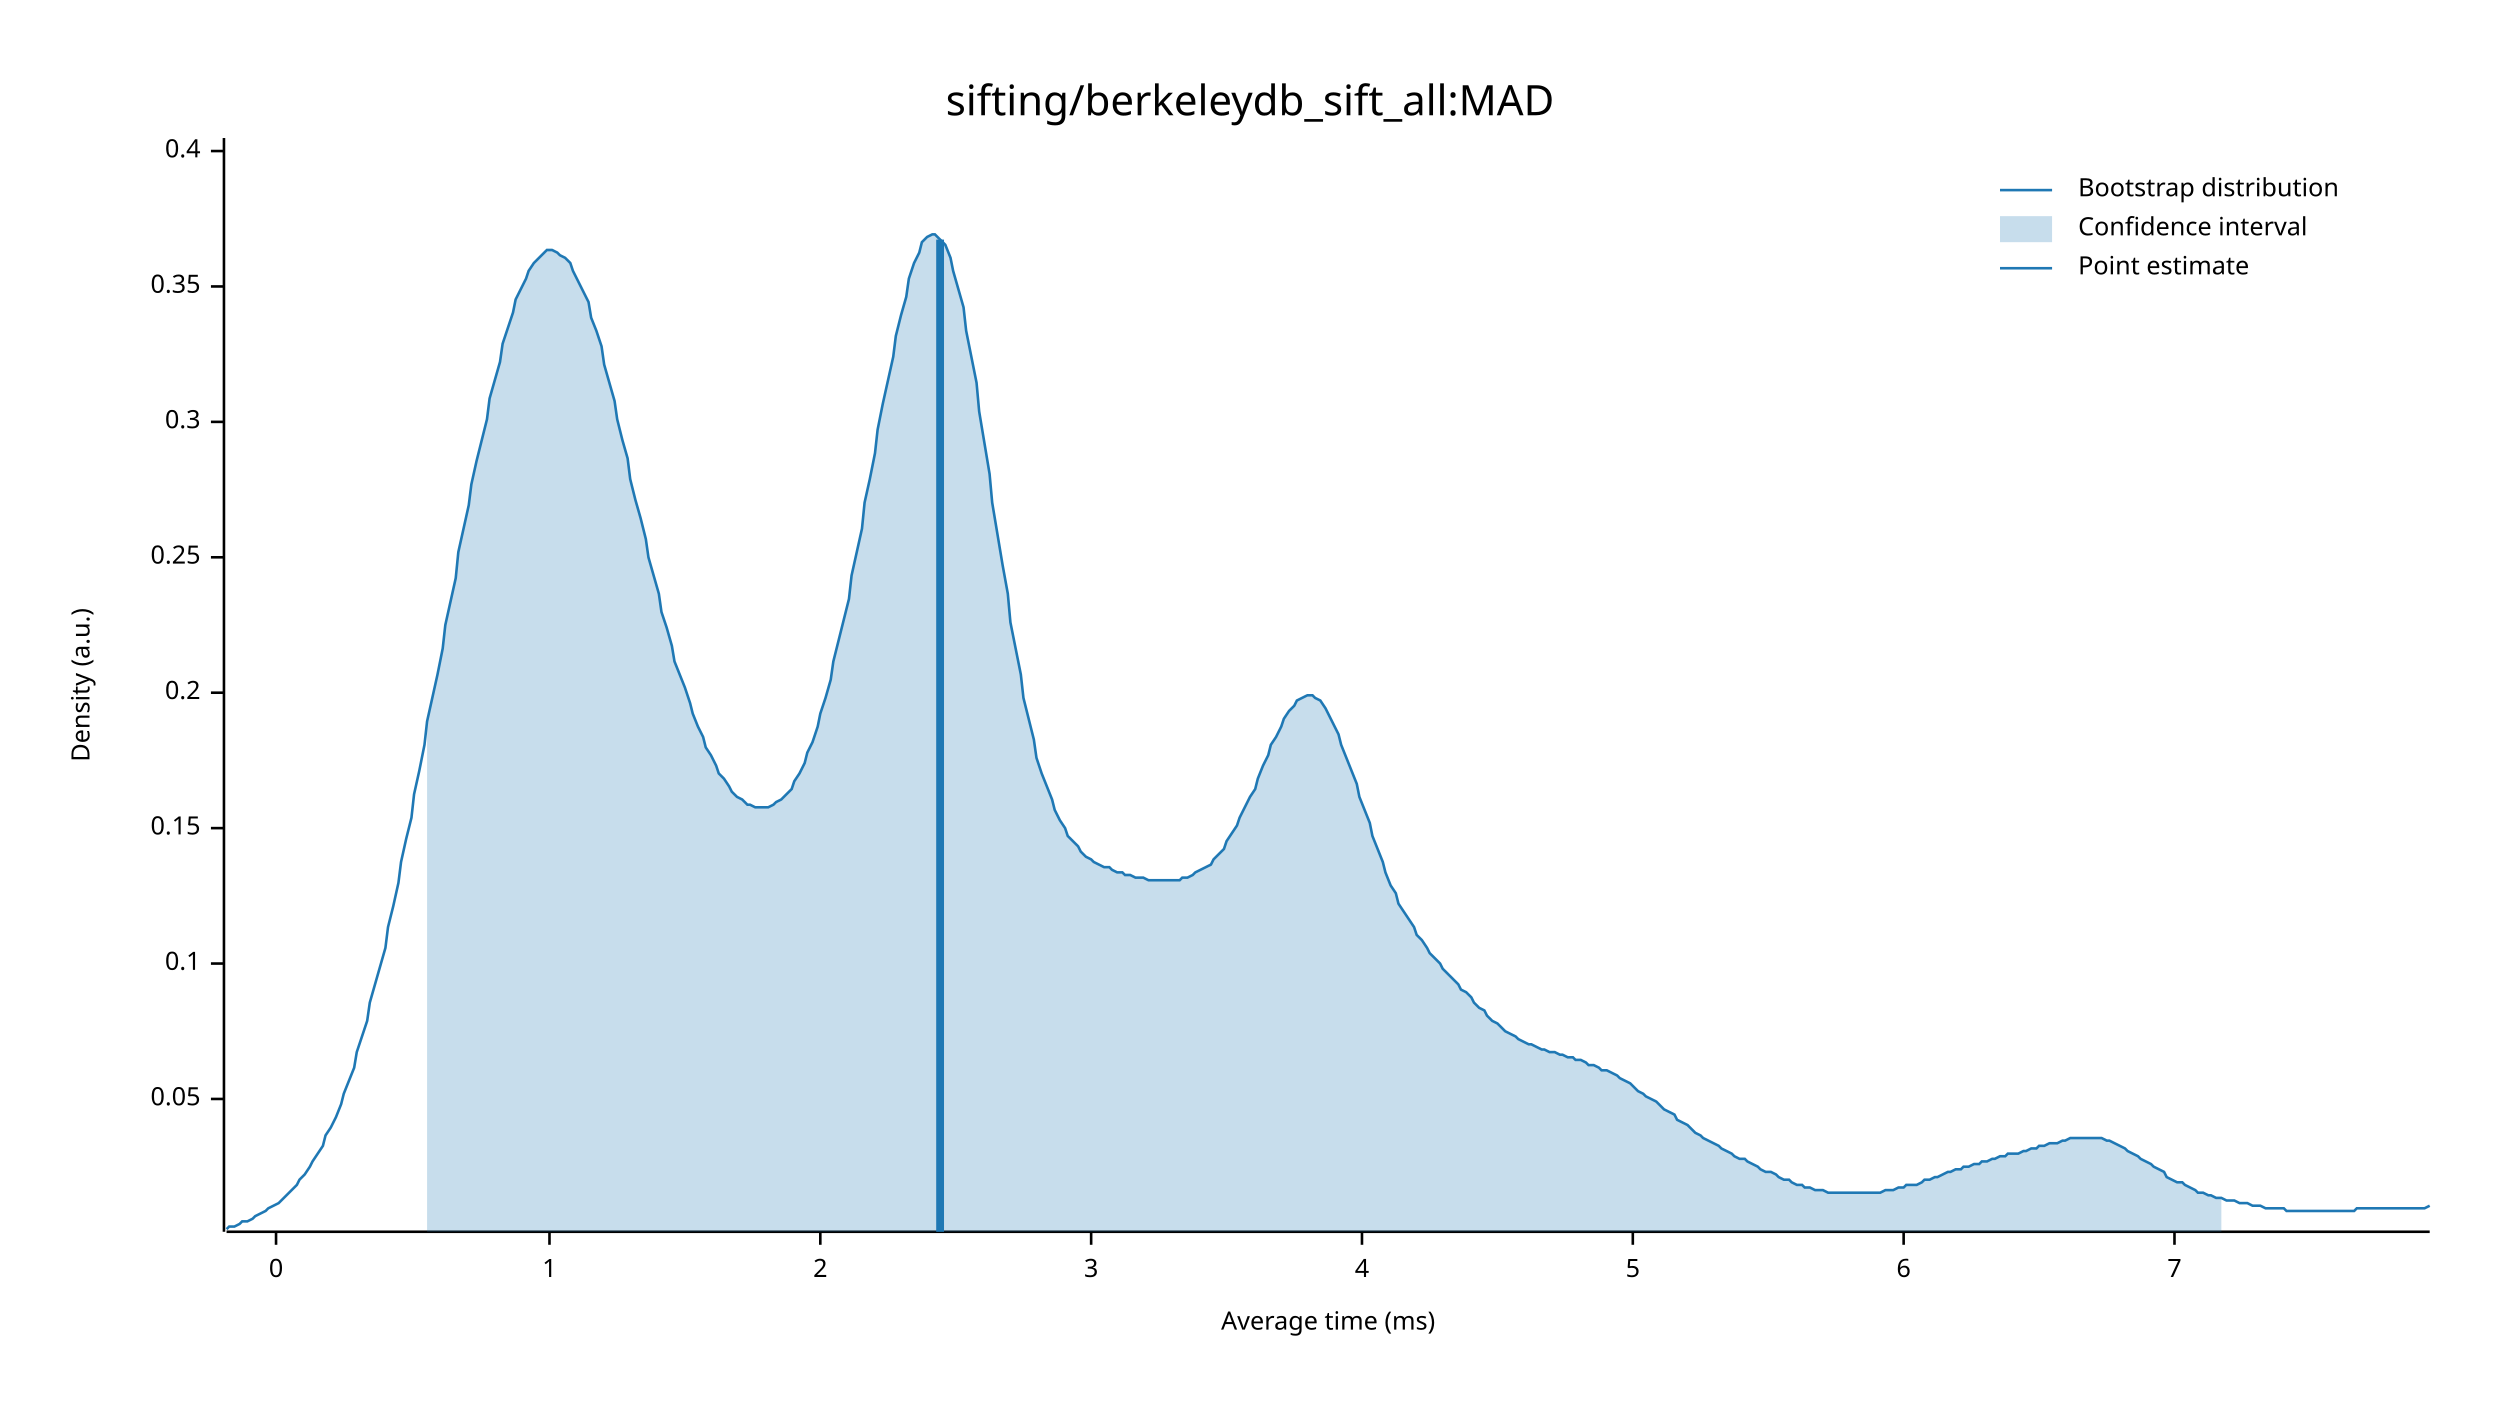
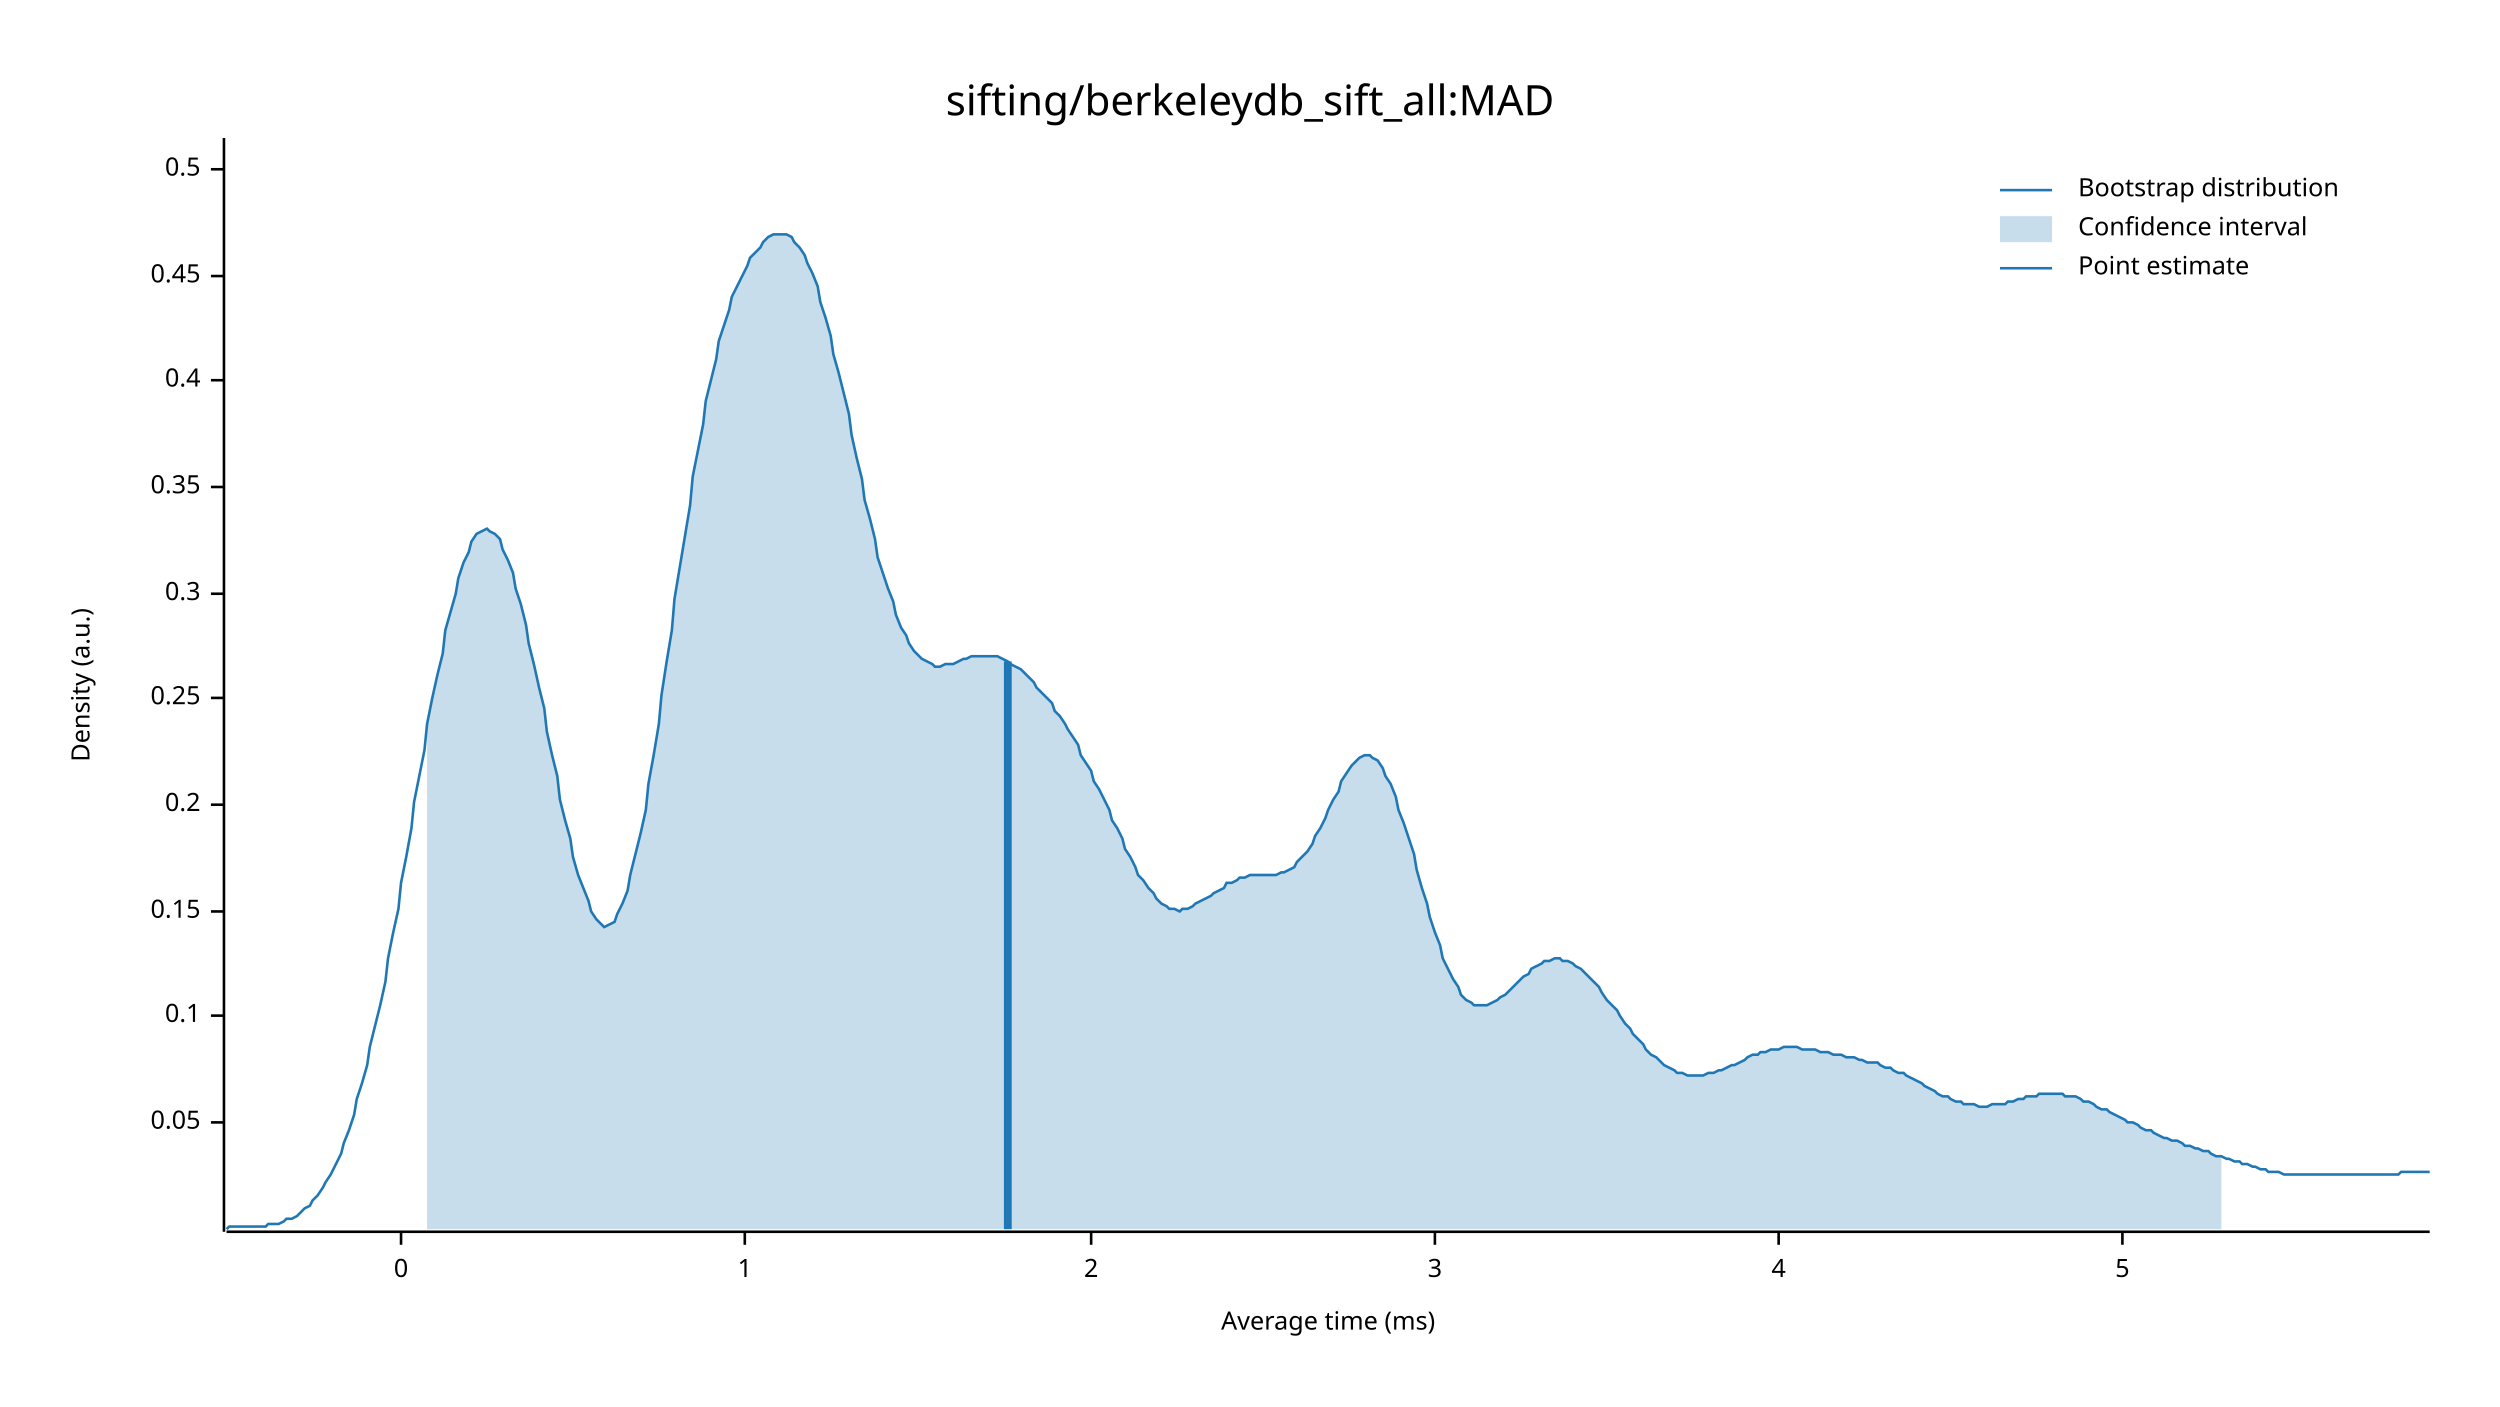
<svg xmlns="http://www.w3.org/2000/svg" width="960" height="540" viewBox="0 0 960 540">
  <text x="480" y="32" dy="0.76em" text-anchor="middle" font-family="sans-serif" font-size="16.129" opacity="1" fill="#000000">
sifting/berkeleydb_sift_all:MAD
</text>
  <text x="27" y="263" dy="0.76em" text-anchor="middle" font-family="sans-serif" font-size="9.677" opacity="1" fill="#000000" transform="rotate(270, 27, 263)">
Density (a.u.)
</text>
  <text x="510" y="513" dy="-0.5ex" text-anchor="middle" font-family="sans-serif" font-size="9.677" opacity="1" fill="#000000">
Average time (ms)
</text>
  <polyline fill="none" opacity="1" stroke="#000000" stroke-width="1" points="86,53 86,473 " />
-   <text x="77" y="422" dy="0.5ex" text-anchor="end" font-family="sans-serif" font-size="9.677" opacity="1" fill="#000000">
+   <text x="77" y="431" dy="0.5ex" text-anchor="end" font-family="sans-serif" font-size="9.677" opacity="1" fill="#000000">
0.05
</text>
-   <polyline fill="none" opacity="1" stroke="#000000" stroke-width="1" points="81,422 86,422 " />
-   <text x="77" y="370" dy="0.5ex" text-anchor="end" font-family="sans-serif" font-size="9.677" opacity="1" fill="#000000">
+   <polyline fill="none" opacity="1" stroke="#000000" stroke-width="1" points="81,431 86,431 " />
+   <text x="77" y="390" dy="0.5ex" text-anchor="end" font-family="sans-serif" font-size="9.677" opacity="1" fill="#000000">
0.1
</text>
-   <polyline fill="none" opacity="1" stroke="#000000" stroke-width="1" points="81,370 86,370 " />
-   <text x="77" y="318" dy="0.5ex" text-anchor="end" font-family="sans-serif" font-size="9.677" opacity="1" fill="#000000">
+   <polyline fill="none" opacity="1" stroke="#000000" stroke-width="1" points="81,390 86,390 " />
+   <text x="77" y="350" dy="0.5ex" text-anchor="end" font-family="sans-serif" font-size="9.677" opacity="1" fill="#000000">
0.15
</text>
-   <polyline fill="none" opacity="1" stroke="#000000" stroke-width="1" points="81,318 86,318 " />
-   <text x="77" y="266" dy="0.5ex" text-anchor="end" font-family="sans-serif" font-size="9.677" opacity="1" fill="#000000">
+   <polyline fill="none" opacity="1" stroke="#000000" stroke-width="1" points="81,350 86,350 " />
+   <text x="77" y="309" dy="0.5ex" text-anchor="end" font-family="sans-serif" font-size="9.677" opacity="1" fill="#000000">
0.2
</text>
-   <polyline fill="none" opacity="1" stroke="#000000" stroke-width="1" points="81,266 86,266 " />
-   <text x="77" y="214" dy="0.5ex" text-anchor="end" font-family="sans-serif" font-size="9.677" opacity="1" fill="#000000">
+   <polyline fill="none" opacity="1" stroke="#000000" stroke-width="1" points="81,309 86,309 " />
+   <text x="77" y="268" dy="0.5ex" text-anchor="end" font-family="sans-serif" font-size="9.677" opacity="1" fill="#000000">
0.25
</text>
-   <polyline fill="none" opacity="1" stroke="#000000" stroke-width="1" points="81,214 86,214 " />
-   <text x="77" y="162" dy="0.5ex" text-anchor="end" font-family="sans-serif" font-size="9.677" opacity="1" fill="#000000">
+   <polyline fill="none" opacity="1" stroke="#000000" stroke-width="1" points="81,268 86,268 " />
+   <text x="77" y="228" dy="0.5ex" text-anchor="end" font-family="sans-serif" font-size="9.677" opacity="1" fill="#000000">
0.3
</text>
-   <polyline fill="none" opacity="1" stroke="#000000" stroke-width="1" points="81,162 86,162 " />
-   <text x="77" y="110" dy="0.5ex" text-anchor="end" font-family="sans-serif" font-size="9.677" opacity="1" fill="#000000">
+   <polyline fill="none" opacity="1" stroke="#000000" stroke-width="1" points="81,228 86,228 " />
+   <text x="77" y="187" dy="0.5ex" text-anchor="end" font-family="sans-serif" font-size="9.677" opacity="1" fill="#000000">
0.35
</text>
-   <polyline fill="none" opacity="1" stroke="#000000" stroke-width="1" points="81,110 86,110 " />
-   <text x="77" y="58" dy="0.5ex" text-anchor="end" font-family="sans-serif" font-size="9.677" opacity="1" fill="#000000">
+   <polyline fill="none" opacity="1" stroke="#000000" stroke-width="1" points="81,187 86,187 " />
+   <text x="77" y="146" dy="0.5ex" text-anchor="end" font-family="sans-serif" font-size="9.677" opacity="1" fill="#000000">
0.4
</text>
-   <polyline fill="none" opacity="1" stroke="#000000" stroke-width="1" points="81,58 86,58 " />
+   <polyline fill="none" opacity="1" stroke="#000000" stroke-width="1" points="81,146 86,146 " />
+   <text x="77" y="106" dy="0.5ex" text-anchor="end" font-family="sans-serif" font-size="9.677" opacity="1" fill="#000000">
+ 0.45
+ </text>
+   <polyline fill="none" opacity="1" stroke="#000000" stroke-width="1" points="81,106 86,106 " />
+   <text x="77" y="65" dy="0.5ex" text-anchor="end" font-family="sans-serif" font-size="9.677" opacity="1" fill="#000000">
+ 0.5
+ </text>
+   <polyline fill="none" opacity="1" stroke="#000000" stroke-width="1" points="81,65 86,65 " />
  <polyline fill="none" opacity="1" stroke="#000000" stroke-width="1" points="87,473 933,473 " />
-   <text x="106" y="483" dy="0.76em" text-anchor="middle" font-family="sans-serif" font-size="9.677" opacity="1" fill="#000000">
+   <text x="154" y="483" dy="0.76em" text-anchor="middle" font-family="sans-serif" font-size="9.677" opacity="1" fill="#000000">
0
</text>
-   <polyline fill="none" opacity="1" stroke="#000000" stroke-width="1" points="106,473 106,478 " />
-   <text x="211" y="483" dy="0.76em" text-anchor="middle" font-family="sans-serif" font-size="9.677" opacity="1" fill="#000000">
+   <polyline fill="none" opacity="1" stroke="#000000" stroke-width="1" points="154,473 154,478 " />
+   <text x="286" y="483" dy="0.76em" text-anchor="middle" font-family="sans-serif" font-size="9.677" opacity="1" fill="#000000">
1
</text>
-   <polyline fill="none" opacity="1" stroke="#000000" stroke-width="1" points="211,473 211,478 " />
-   <text x="315" y="483" dy="0.76em" text-anchor="middle" font-family="sans-serif" font-size="9.677" opacity="1" fill="#000000">
+   <polyline fill="none" opacity="1" stroke="#000000" stroke-width="1" points="286,473 286,478 " />
+   <text x="419" y="483" dy="0.76em" text-anchor="middle" font-family="sans-serif" font-size="9.677" opacity="1" fill="#000000">
2
</text>
-   <polyline fill="none" opacity="1" stroke="#000000" stroke-width="1" points="315,473 315,478 " />
-   <text x="419" y="483" dy="0.76em" text-anchor="middle" font-family="sans-serif" font-size="9.677" opacity="1" fill="#000000">
+   <polyline fill="none" opacity="1" stroke="#000000" stroke-width="1" points="419,473 419,478 " />
+   <text x="551" y="483" dy="0.76em" text-anchor="middle" font-family="sans-serif" font-size="9.677" opacity="1" fill="#000000">
3
</text>
-   <polyline fill="none" opacity="1" stroke="#000000" stroke-width="1" points="419,473 419,478 " />
-   <text x="523" y="483" dy="0.76em" text-anchor="middle" font-family="sans-serif" font-size="9.677" opacity="1" fill="#000000">
+   <polyline fill="none" opacity="1" stroke="#000000" stroke-width="1" points="551,473 551,478 " />
+   <text x="683" y="483" dy="0.76em" text-anchor="middle" font-family="sans-serif" font-size="9.677" opacity="1" fill="#000000">
4
</text>
-   <polyline fill="none" opacity="1" stroke="#000000" stroke-width="1" points="523,473 523,478 " />
-   <text x="627" y="483" dy="0.76em" text-anchor="middle" font-family="sans-serif" font-size="9.677" opacity="1" fill="#000000">
+   <polyline fill="none" opacity="1" stroke="#000000" stroke-width="1" points="683,473 683,478 " />
+   <text x="815" y="483" dy="0.76em" text-anchor="middle" font-family="sans-serif" font-size="9.677" opacity="1" fill="#000000">
5
</text>
-   <polyline fill="none" opacity="1" stroke="#000000" stroke-width="1" points="627,473 627,478 " />
-   <text x="731" y="483" dy="0.76em" text-anchor="middle" font-family="sans-serif" font-size="9.677" opacity="1" fill="#000000">
- 6
- </text>
-   <polyline fill="none" opacity="1" stroke="#000000" stroke-width="1" points="731,473 731,478 " />
-   <text x="835" y="483" dy="0.76em" text-anchor="middle" font-family="sans-serif" font-size="9.677" opacity="1" fill="#000000">
- 7
- </text>
-   <polyline fill="none" opacity="1" stroke="#000000" stroke-width="1" points="835,473 835,478 " />
-   <polyline fill="none" opacity="1" stroke="#1F78B4" stroke-width="1" points="87,472 88,471 90,471 92,470 93,469 95,469 97,468 98,467 100,466 102,465 103,464 105,463 107,462 109,460 110,459 112,457 114,455 115,453 117,451 119,448 120,446 122,443 124,440 125,436 127,433 129,429 131,424 132,420 134,415 136,410 137,404 139,398 141,392 142,385 144,378 146,371 148,364 149,356 151,348 153,339 154,331 156,322 158,314 159,305 161,296 163,286 164,277 166,268 168,259 170,249 171,240 173,231 175,222 176,212 178,203 180,194 181,186 183,177 185,169 187,161 188,153 190,146 192,139 193,132 195,126 197,120 198,115 200,111 202,107 203,104 205,101 207,99 209,97 210,96 212,96 214,97 215,98 217,99 219,101 220,104 222,108 224,112 226,116 227,122 229,127 231,133 232,140 234,147 236,154 237,161 239,169 241,176 242,184 244,192 246,199 248,207 249,214 251,221 253,228 254,235 256,241 258,248 259,254 261,259 263,264 265,270 266,274 268,279 270,283 271,287 273,290 275,294 276,297 278,299 280,302 281,304 283,306 285,307 287,309 288,309 290,310 292,310 293,310 295,310 297,309 298,308 300,307 302,305 304,303 305,300 307,297 309,293 310,289 312,285 314,279 315,274 317,268 319,261 320,254 322,246 324,238 326,230 327,221 329,212 331,203 332,193 334,184 336,174 337,165 339,155 341,146 343,137 344,129 346,121 348,114 349,107 351,101 353,97 354,93 356,91 358,90 359,90 361,92 363,94 365,99 366,104 368,111 370,118 371,127 373,137 375,147 376,158 378,170 380,182 381,193 383,205 385,217 387,228 388,239 390,249 392,259 393,268 395,276 397,284 398,291 400,297 402,302 404,307 405,311 407,315 409,318 410,321 412,323 414,325 415,327 417,329 419,330 420,331 422,332 424,333 426,333 427,334 429,335 431,335 432,336 434,336 436,337 437,337 439,337 441,338 443,338 444,338 446,338 448,338 449,338 451,338 453,338 454,337 456,337 458,336 459,335 461,334 463,333 465,332 466,330 468,328 470,326 471,323 473,320 475,317 476,314 478,310 480,306 482,303 483,299 485,294 487,290 488,286 490,283 492,279 493,276 495,273 497,271 498,269 500,268 502,267 504,267 505,268 507,269 509,272 510,274 512,278 514,282 515,286 517,291 519,296 521,301 522,306 524,311 526,316 527,321 529,326 531,331 532,335 534,340 536,343 537,347 539,350 541,353 543,356 544,359 546,361 548,364 549,366 551,368 553,370 554,372 556,374 558,376 560,378 561,380 563,381 565,383 566,385 568,387 570,388 571,390 573,392 575,393 576,394 578,396 580,397 582,398 583,399 585,400 587,401 588,401 590,402 592,403 593,403 595,404 597,404 599,405 600,405 602,406 604,406 605,407 607,407 609,408 610,409 612,409 614,410 615,411 617,411 619,412 621,413 622,414 624,415 626,416 627,417 629,419 631,420 632,421 634,422 636,423 638,425 639,426 641,427 643,428 644,430 646,431 648,432 649,433 651,435 653,436 654,437 656,438 658,439 660,440 661,441 663,442 665,443 666,444 668,445 670,445 671,446 673,447 675,448 676,449 678,450 680,450 682,451 683,452 685,453 687,453 688,454 690,455 692,455 693,456 695,456 697,457 699,457 700,457 702,458 704,458 705,458 707,458 709,458 710,458 712,458 714,458 715,458 717,458 719,458 721,458 722,458 724,457 726,457 727,457 729,456 731,456 732,455 734,455 736,455 738,454 739,453 741,453 743,452 744,452 746,451 748,450 749,450 751,449 753,449 754,448 756,448 758,447 760,447 761,446 763,446 765,445 766,445 768,444 770,444 771,443 773,443 775,443 777,442 778,442 780,441 782,441 783,440 785,440 787,439 788,439 790,439 792,438 793,438 795,437 797,437 799,437 800,437 802,437 804,437 805,437 807,437 809,438 810,438 812,439 814,440 816,441 817,442 819,443 821,444 822,445 824,446 826,447 827,448 829,449 831,450 832,452 834,453 836,454 838,454 839,455 841,456 843,457 844,458 846,458 848,459 849,459 851,460 853,460 855,461 856,461 858,461 860,462 861,462 863,462 865,463 866,463 868,463 870,464 871,464 873,464 875,464 877,464 878,465 880,465 882,465 883,465 885,465 887,465 888,465 890,465 892,465 894,465 895,465 897,465 899,465 900,465 902,465 904,465 905,464 907,464 909,464 910,464 912,464 914,464 916,464 917,464 919,464 921,464 922,464 924,464 926,464 927,464 929,464 931,464 933,463 " />
-   <polygon opacity="0.25" fill="#1F78B4" points="164,277 166,268 168,259 170,249 171,240 173,231 175,222 176,212 178,203 180,194 181,186 183,177 185,169 187,161 188,153 190,146 192,139 193,132 195,126 197,120 198,115 200,111 202,107 203,104 205,101 207,99 209,97 210,96 212,96 214,97 215,98 217,99 219,101 220,104 222,108 224,112 226,116 227,122 229,127 231,133 232,140 234,147 236,154 237,161 239,169 241,176 242,184 244,192 246,199 248,207 249,214 251,221 253,228 254,235 256,241 258,248 259,254 261,259 263,264 265,270 266,274 268,279 270,283 271,287 273,290 275,294 276,297 278,299 280,302 281,304 283,306 285,307 287,309 288,309 290,310 292,310 293,310 295,310 297,309 298,308 300,307 302,305 304,303 305,300 307,297 309,293 310,289 312,285 314,279 315,274 317,268 319,261 320,254 322,246 324,238 326,230 327,221 329,212 331,203 332,193 334,184 336,174 337,165 339,155 341,146 343,137 344,129 346,121 348,114 349,107 351,101 353,97 354,93 356,91 358,90 359,90 361,92 363,94 365,99 366,104 368,111 370,118 371,127 373,137 375,147 376,158 378,170 380,182 381,193 383,205 385,217 387,228 388,239 390,249 392,259 393,268 395,276 397,284 398,291 400,297 402,302 404,307 405,311 407,315 409,318 410,321 412,323 414,325 415,327 417,329 419,330 420,331 422,332 424,333 426,333 427,334 429,335 431,335 432,336 434,336 436,337 437,337 439,337 441,338 443,338 444,338 446,338 448,338 449,338 451,338 453,338 454,337 456,337 458,336 459,335 461,334 463,333 465,332 466,330 468,328 470,326 471,323 473,320 475,317 476,314 478,310 480,306 482,303 483,299 485,294 487,290 488,286 490,283 492,279 493,276 495,273 497,271 498,269 500,268 502,267 504,267 505,268 507,269 509,272 510,274 512,278 514,282 515,286 517,291 519,296 521,301 522,306 524,311 526,316 527,321 529,326 531,331 532,335 534,340 536,343 537,347 539,350 541,353 543,356 544,359 546,361 548,364 549,366 551,368 553,370 554,372 556,374 558,376 560,378 561,380 563,381 565,383 566,385 568,387 570,388 571,390 573,392 575,393 576,394 578,396 580,397 582,398 583,399 585,400 587,401 588,401 590,402 592,403 593,403 595,404 597,404 599,405 600,405 602,406 604,406 605,407 607,407 609,408 610,409 612,409 614,410 615,411 617,411 619,412 621,413 622,414 624,415 626,416 627,417 629,419 631,420 632,421 634,422 636,423 638,425 639,426 641,427 643,428 644,430 646,431 648,432 649,433 651,435 653,436 654,437 656,438 658,439 660,440 661,441 663,442 665,443 666,444 668,445 670,445 671,446 673,447 675,448 676,449 678,450 680,450 682,451 683,452 685,453 687,453 688,454 690,455 692,455 693,456 695,456 697,457 699,457 700,457 702,458 704,458 705,458 707,458 709,458 710,458 712,458 714,458 715,458 717,458 719,458 721,458 722,458 724,457 726,457 727,457 729,456 731,456 732,455 734,455 736,455 738,454 739,453 741,453 743,452 744,452 746,451 748,450 749,450 751,449 753,449 754,448 756,448 758,447 760,447 761,446 763,446 765,445 766,445 768,444 770,444 771,443 773,443 775,443 777,442 778,442 780,441 782,441 783,440 785,440 787,439 788,439 790,439 792,438 793,438 795,437 797,437 799,437 800,437 802,437 804,437 805,437 807,437 809,438 810,438 812,439 814,440 816,441 817,442 819,443 821,444 822,445 824,446 826,447 827,448 829,449 831,450 832,452 834,453 836,454 838,454 839,455 841,456 843,457 844,458 846,458 848,459 849,459 851,460 853,460 853,473 164,473 " />
-   <polyline fill="none" opacity="1" stroke="#1F78B4" stroke-width="3" points="361,473 361,92 " />
+   <polyline fill="none" opacity="1" stroke="#000000" stroke-width="1" points="815,473 815,478 " />
+   <polyline fill="none" opacity="1" stroke="#1F78B4" stroke-width="1" points="87,472 88,471 90,471 92,471 93,471 95,471 97,471 98,471 100,471 102,471 103,470 105,470 107,470 109,469 110,468 112,468 114,467 115,466 117,464 119,463 120,461 122,459 124,456 125,454 127,451 129,447 131,443 132,439 134,434 136,428 137,422 139,416 141,409 142,402 144,394 146,386 148,377 149,368 151,358 153,349 154,339 156,329 158,318 159,308 161,298 163,288 164,278 166,268 168,259 170,251 171,242 173,235 175,228 176,222 178,216 180,212 181,208 183,205 185,204 187,203 188,204 190,205 192,207 193,211 195,215 197,220 198,226 200,232 202,240 203,247 205,255 207,264 209,272 210,281 212,290 214,298 215,307 217,315 219,322 220,329 222,336 224,341 226,346 227,350 229,353 231,355 232,356 234,355 236,354 237,351 239,347 241,342 242,336 244,328 246,320 248,311 249,301 251,290 253,278 254,267 256,254 258,242 259,230 261,218 263,206 265,194 266,183 268,173 270,163 271,154 273,146 275,138 276,131 278,125 280,119 281,114 283,110 285,106 287,102 288,99 290,97 292,95 293,93 295,91 297,90 298,90 300,90 302,90 304,91 305,93 307,95 309,98 310,101 312,105 314,110 315,116 317,122 319,129 320,136 322,143 324,151 326,159 327,167 329,176 331,184 332,192 334,199 336,207 337,214 339,220 341,226 343,231 344,236 346,241 348,244 349,247 351,250 353,252 354,253 356,254 358,255 359,256 361,256 363,255 365,255 366,255 368,254 370,253 371,253 373,252 375,252 376,252 378,252 380,252 381,252 383,252 385,253 387,254 388,255 390,256 392,257 393,258 395,260 397,262 398,264 400,266 402,268 404,270 405,273 407,275 409,278 410,280 412,283 414,286 415,290 417,293 419,296 420,300 422,303 424,307 426,311 427,315 429,318 431,322 432,326 434,329 436,333 437,336 439,338 441,341 443,343 444,345 446,347 448,348 449,349 451,349 453,350 454,349 456,349 458,348 459,347 461,346 463,345 465,344 466,343 468,342 470,341 471,339 473,339 475,338 476,337 478,337 480,336 482,336 483,336 485,336 487,336 488,336 490,336 492,335 493,335 495,334 497,333 498,331 500,329 502,327 504,324 505,321 507,318 509,314 510,311 512,307 514,304 515,300 517,297 519,294 521,292 522,291 524,290 526,290 527,291 529,292 531,295 532,298 534,301 536,306 537,311 539,316 541,322 543,328 544,334 546,341 548,347 549,352 551,358 553,363 554,368 556,372 558,376 560,379 561,382 563,384 565,385 566,386 568,386 570,386 571,386 573,385 575,384 576,383 578,382 580,380 582,378 583,377 585,375 587,374 588,372 590,371 592,370 593,369 595,369 597,368 599,368 600,369 602,369 604,370 605,371 607,372 609,374 610,375 612,377 614,379 615,381 617,384 619,386 621,388 622,390 624,393 626,395 627,397 629,399 631,401 632,403 634,405 636,406 638,408 639,409 641,410 643,411 644,412 646,412 648,413 649,413 651,413 653,413 654,413 656,412 658,412 660,411 661,411 663,410 665,409 666,409 668,408 670,407 671,406 673,405 675,405 676,404 678,404 680,403 682,403 683,403 685,402 687,402 688,402 690,402 692,403 693,403 695,403 697,403 699,404 700,404 702,404 704,405 705,405 707,405 709,406 710,406 712,406 714,407 715,407 717,408 719,408 721,408 722,409 724,410 726,410 727,411 729,412 731,412 732,413 734,414 736,415 738,416 739,417 741,418 743,419 744,420 746,421 748,421 749,422 751,423 753,423 754,424 756,424 758,424 760,425 761,425 763,425 765,424 766,424 768,424 770,424 771,423 773,423 775,422 777,422 778,421 780,421 782,421 783,420 785,420 787,420 788,420 790,420 792,420 793,421 795,421 797,421 799,422 800,423 802,423 804,424 805,425 807,426 809,426 810,427 812,428 814,429 816,430 817,431 819,431 821,432 822,433 824,434 826,434 827,435 829,436 831,437 832,437 834,438 836,438 838,439 839,440 841,440 843,441 844,441 846,442 848,442 849,443 851,444 853,444 855,445 856,445 858,446 860,446 861,447 863,447 865,448 866,448 868,449 870,449 871,450 873,450 875,450 877,451 878,451 880,451 882,451 883,451 885,451 887,451 888,451 890,451 892,451 894,451 895,451 897,451 899,451 900,451 902,451 904,451 905,451 907,451 909,451 910,451 912,451 914,451 916,451 917,451 919,451 921,451 922,450 924,450 926,450 927,450 929,450 931,450 933,450 " />
+   <polygon opacity="0.25" fill="#1F78B4" points="164,278 166,268 168,259 170,251 171,242 173,235 175,228 176,222 178,216 180,212 181,208 183,205 185,204 187,203 188,204 190,205 192,207 193,211 195,215 197,220 198,226 200,232 202,240 203,247 205,255 207,264 209,272 210,281 212,290 214,298 215,307 217,315 219,322 220,329 222,336 224,341 226,346 227,350 229,353 231,355 232,356 234,355 236,354 237,351 239,347 241,342 242,336 244,328 246,320 248,311 249,301 251,290 253,278 254,267 256,254 258,242 259,230 261,218 263,206 265,194 266,183 268,173 270,163 271,154 273,146 275,138 276,131 278,125 280,119 281,114 283,110 285,106 287,102 288,99 290,97 292,95 293,93 295,91 297,90 298,90 300,90 302,90 304,91 305,93 307,95 309,98 310,101 312,105 314,110 315,116 317,122 319,129 320,136 322,143 324,151 326,159 327,167 329,176 331,184 332,192 334,199 336,207 337,214 339,220 341,226 343,231 344,236 346,241 348,244 349,247 351,250 353,252 354,253 356,254 358,255 359,256 361,256 363,255 365,255 366,255 368,254 370,253 371,253 373,252 375,252 376,252 378,252 380,252 381,252 383,252 385,253 387,254 388,255 390,256 392,257 393,258 395,260 397,262 398,264 400,266 402,268 404,270 405,273 407,275 409,278 410,280 412,283 414,286 415,290 417,293 419,296 420,300 422,303 424,307 426,311 427,315 429,318 431,322 432,326 434,329 436,333 437,336 439,338 441,341 443,343 444,345 446,347 448,348 449,349 451,349 453,350 454,349 456,349 458,348 459,347 461,346 463,345 465,344 466,343 468,342 470,341 471,339 473,339 475,338 476,337 478,337 480,336 482,336 483,336 485,336 487,336 488,336 490,336 492,335 493,335 495,334 497,333 498,331 500,329 502,327 504,324 505,321 507,318 509,314 510,311 512,307 514,304 515,300 517,297 519,294 521,292 522,291 524,290 526,290 527,291 529,292 531,295 532,298 534,301 536,306 537,311 539,316 541,322 543,328 544,334 546,341 548,347 549,352 551,358 553,363 554,368 556,372 558,376 560,379 561,382 563,384 565,385 566,386 568,386 570,386 571,386 573,385 575,384 576,383 578,382 580,380 582,378 583,377 585,375 587,374 588,372 590,371 592,370 593,369 595,369 597,368 599,368 600,369 602,369 604,370 605,371 607,372 609,374 610,375 612,377 614,379 615,381 617,384 619,386 621,388 622,390 624,393 626,395 627,397 629,399 631,401 632,403 634,405 636,406 638,408 639,409 641,410 643,411 644,412 646,412 648,413 649,413 651,413 653,413 654,413 656,412 658,412 660,411 661,411 663,410 665,409 666,409 668,408 670,407 671,406 673,405 675,405 676,404 678,404 680,403 682,403 683,403 685,402 687,402 688,402 690,402 692,403 693,403 695,403 697,403 699,404 700,404 702,404 704,405 705,405 707,405 709,406 710,406 712,406 714,407 715,407 717,408 719,408 721,408 722,409 724,410 726,410 727,411 729,412 731,412 732,413 734,414 736,415 738,416 739,417 741,418 743,419 744,420 746,421 748,421 749,422 751,423 753,423 754,424 756,424 758,424 760,425 761,425 763,425 765,424 766,424 768,424 770,424 771,423 773,423 775,422 777,422 778,421 780,421 782,421 783,420 785,420 787,420 788,420 790,420 792,420 793,421 795,421 797,421 799,422 800,423 802,423 804,424 805,425 807,426 809,426 810,427 812,428 814,429 816,430 817,431 819,431 821,432 822,433 824,434 826,434 827,435 829,436 831,437 832,437 834,438 836,438 838,439 839,440 841,440 843,441 844,441 846,442 848,442 849,443 851,444 853,444 853,472 164,472 " />
+   <polyline fill="none" opacity="1" stroke="#1F78B4" stroke-width="3" points="387,472 387,254 " />
  <text x="798" y="68" dy="0.76em" text-anchor="start" font-family="sans-serif" font-size="9.677" opacity="1" fill="#000000">
Bootstrap distribution
</text>
  <text x="798" y="83" dy="0.76em" text-anchor="start" font-family="sans-serif" font-size="9.677" opacity="1" fill="#000000">
Confidence interval
</text>
  <text x="798" y="98" dy="0.76em" text-anchor="start" font-family="sans-serif" font-size="9.677" opacity="1" fill="#000000">
Point estimate
</text>
  <polyline fill="none" opacity="1" stroke="#1F78B4" stroke-width="1" points="768,73 788,73 " />
  <rect x="768" y="83" width="20" height="10" opacity="0.25" fill="#1F78B4" stroke="none" />
  <polyline fill="none" opacity="1" stroke="#1F78B4" stroke-width="1" points="768,103 788,103 " />
</svg>
